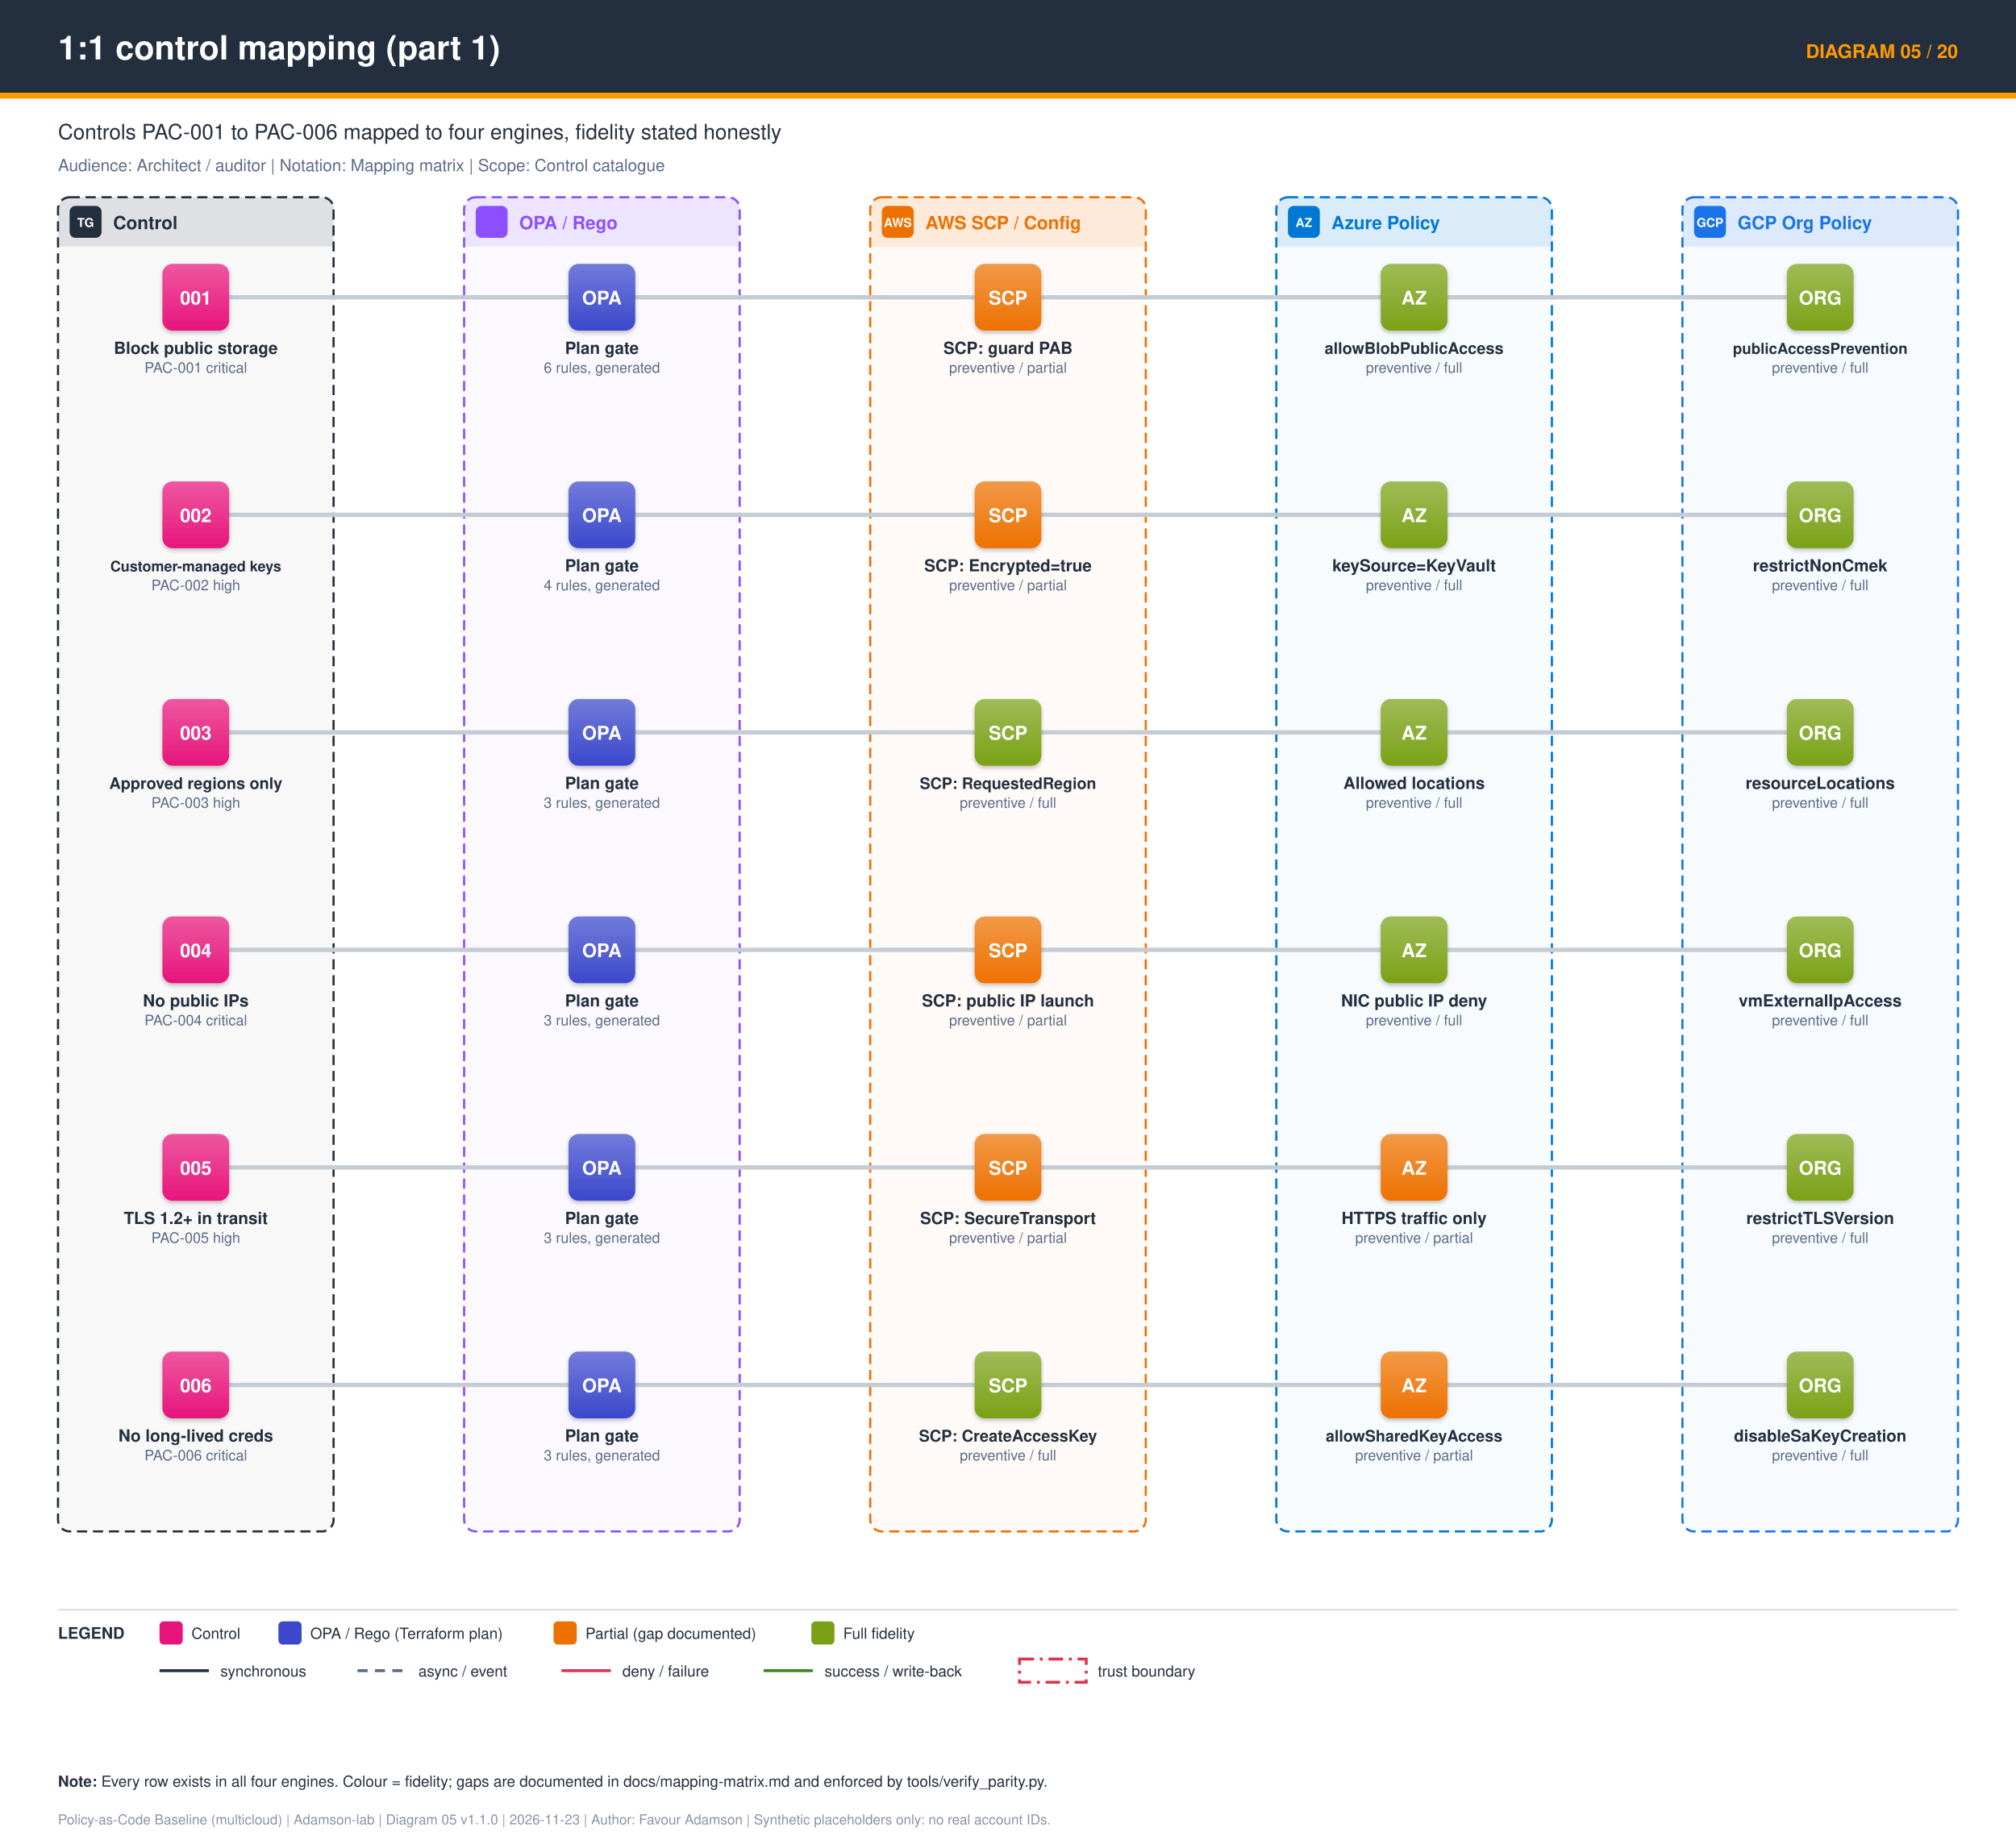
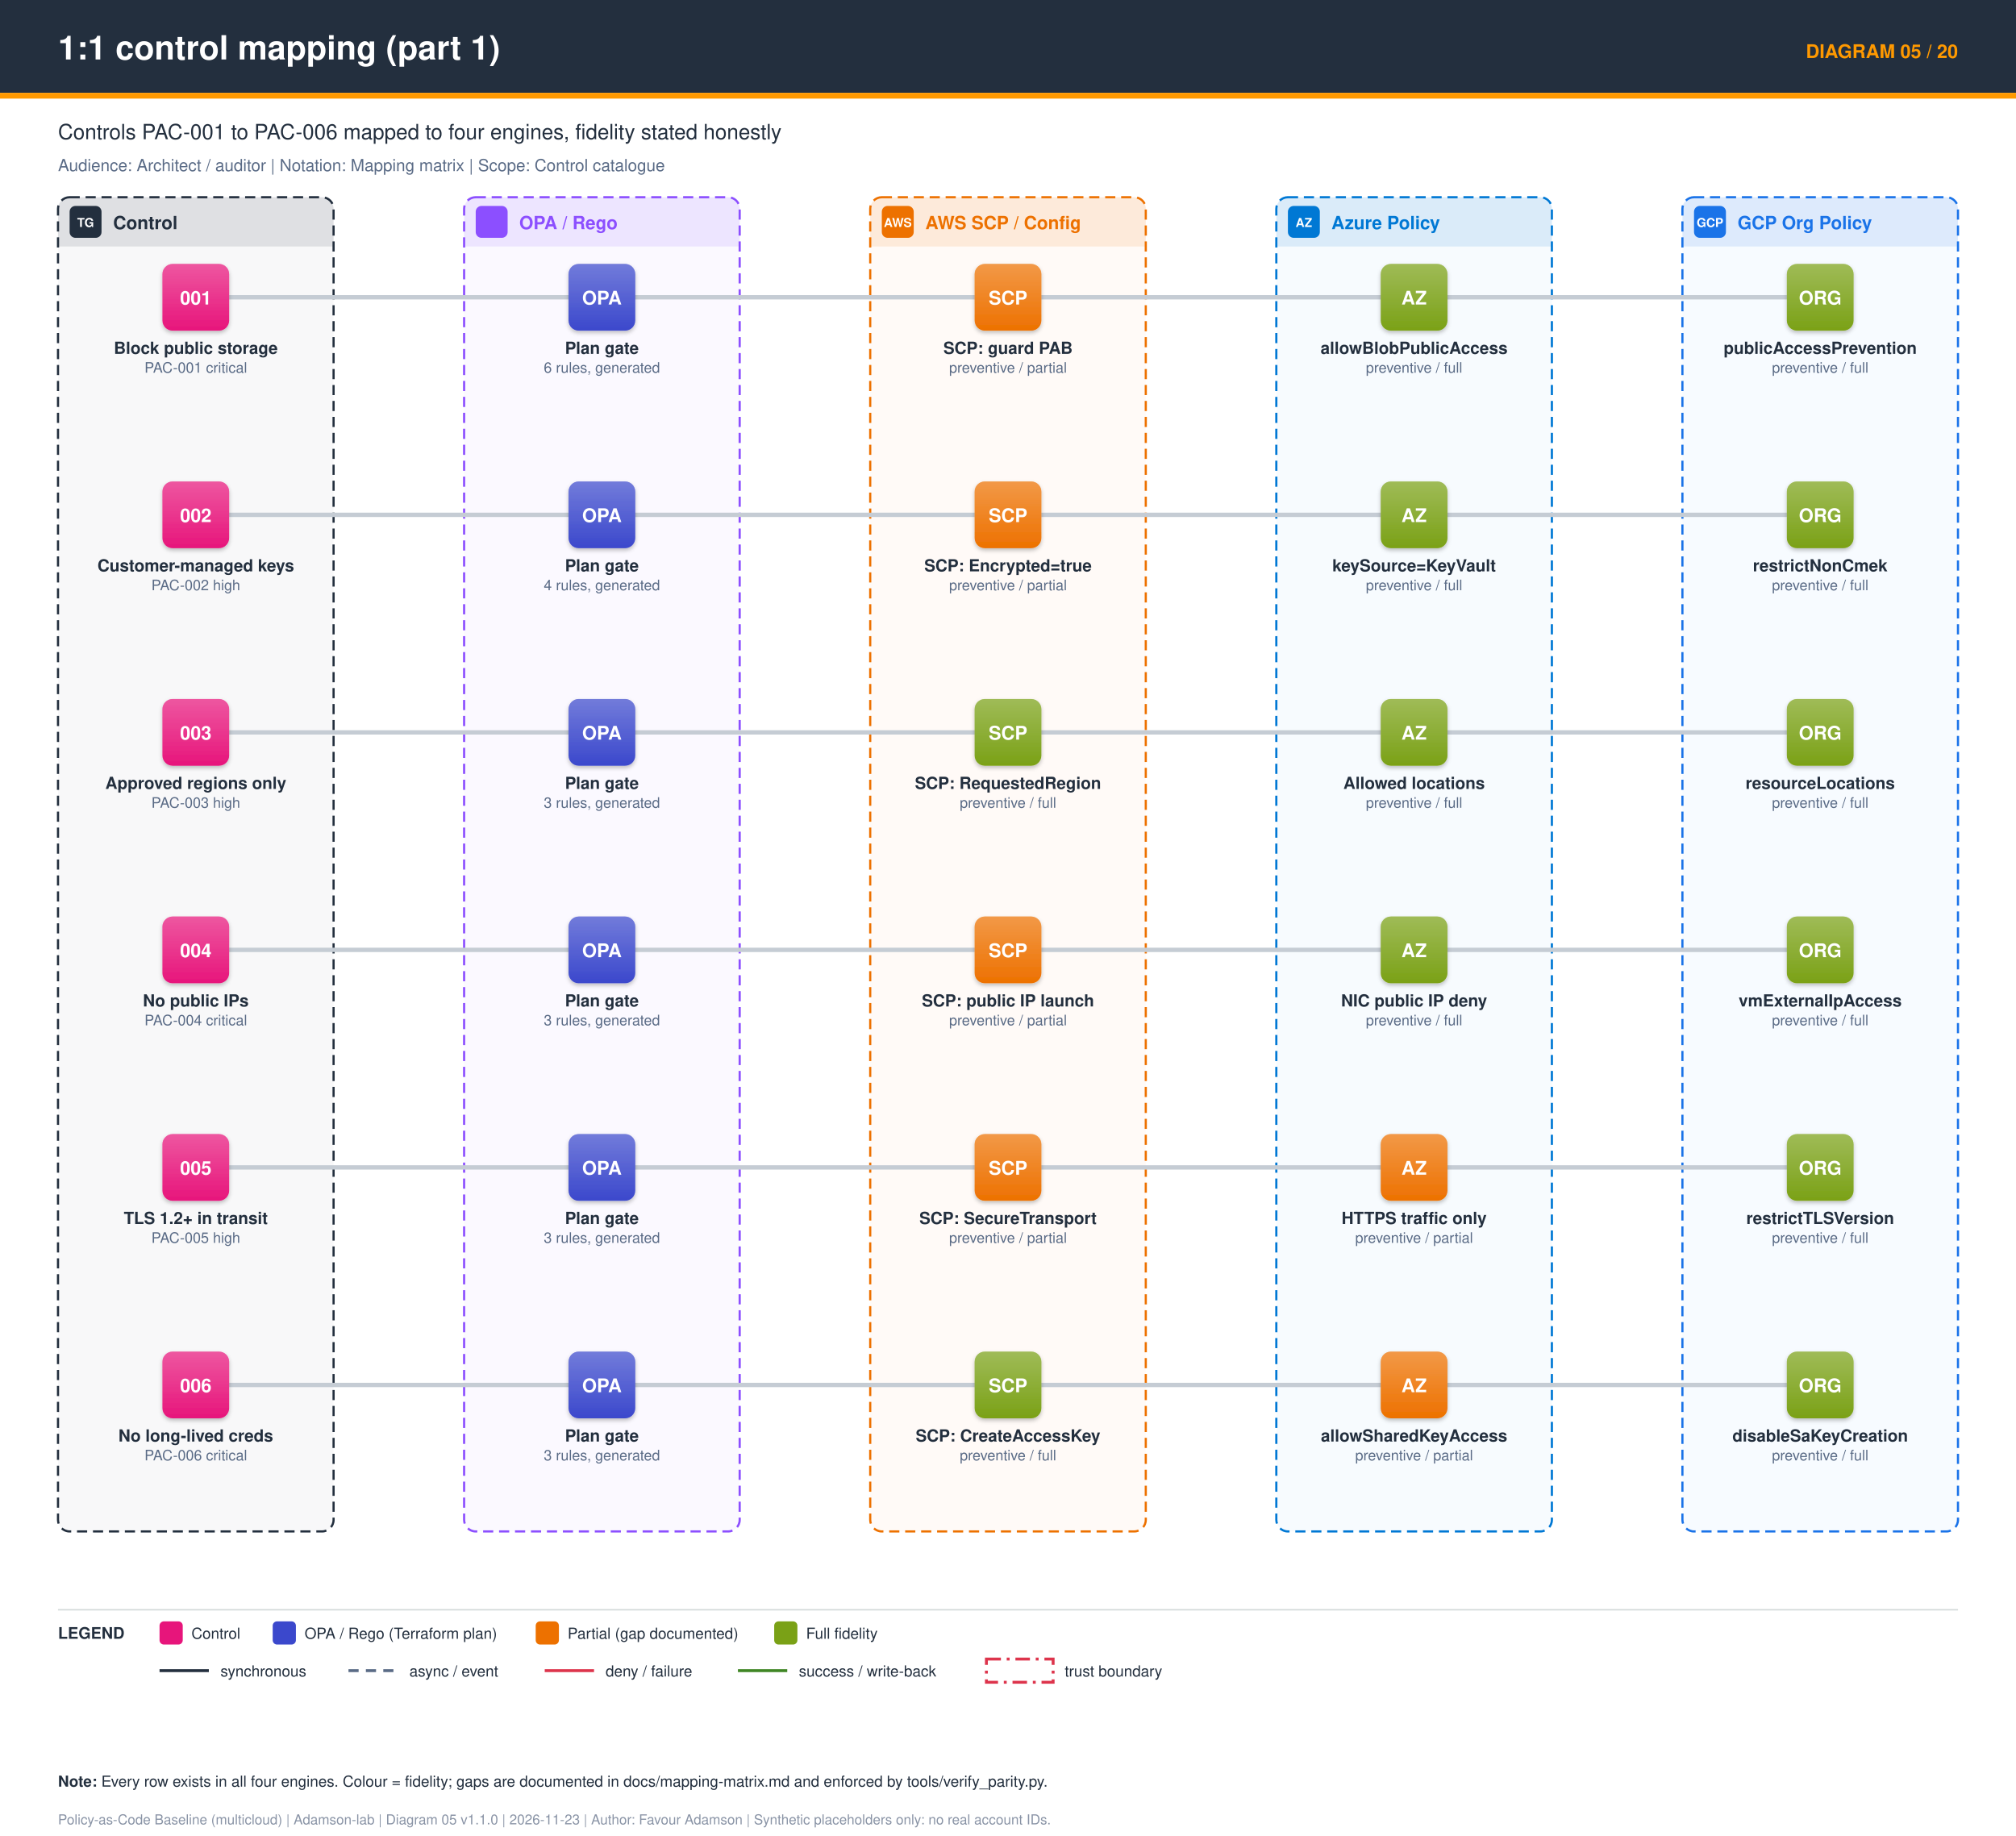
<svg xmlns="http://www.w3.org/2000/svg" viewBox="0 0 1390 1266" width="1390" height="1266" font-family="'Amazon Ember','Segoe UI',Helvetica,Arial,sans-serif">
  <defs>
    <linearGradient id="sheen" x1="0" y1="0" x2="0" y2="1">
      <stop offset="0" stop-color="#fff" stop-opacity=".28" />
      <stop offset="1" stop-color="#fff" stop-opacity="0" />
    </linearGradient>
    <filter id="sh" x="-10%" y="-10%" width="120%" height="130%">
      <feDropShadow dx="0" dy="1.5" stdDeviation="1.6" flood-opacity=".25" />
    </filter>
    <marker id="m0" viewBox="0 0 10 10" refX="9" refY="5" markerWidth="7" markerHeight="7" orient="auto">
      <path d="M0,0 L10,5 L0,10 z" fill="#232F3E" />
    </marker>
    <marker id="m1" viewBox="0 0 10 10" refX="9" refY="5" markerWidth="7" markerHeight="7" orient="auto">
      <path d="M0,0 L10,5 L0,10 z" fill="#5A6B86" />
    </marker>
    <marker id="m2" viewBox="0 0 10 10" refX="9" refY="5" markerWidth="7" markerHeight="7" orient="auto">
      <path d="M0,0 L10,5 L0,10 z" fill="#DD344C" />
    </marker>
    <marker id="m3" viewBox="0 0 10 10" refX="9" refY="5" markerWidth="7" markerHeight="7" orient="auto">
      <path d="M0,0 L10,5 L0,10 z" fill="#3F8624" />
    </marker>
  </defs>
  <rect width="1390" height="1266" fill="#fff" />
  <rect width="1390" height="64" fill="#232F3E" />
  <rect y="64" width="1390" height="4" fill="#FF9900" />
  <text x="40" y="41" fill="#fff" font-size="23" font-weight="700">1:1 control mapping (part 1)</text>
  <text x="1350" y="40" fill="#FF9900" font-size="13" font-weight="700" text-anchor="end">DIAGRAM 05 / 20</text>
  <text x="40" y="96" fill="#232F3E" font-size="14.5">Controls PAC-001 to PAC-006 mapped to four engines, fidelity stated honestly</text>
  <text x="40" y="118" fill="#5A6B86" font-size="11.5">Audience: Architect / auditor  |  Notation: Mapping matrix  |  Scope: Control catalogue</text>
  <clipPath id="gc0">
    <rect x="40" y="136" width="190" height="920" rx="8" />
  </clipPath>
  <rect x="40" y="136" width="190" height="920" rx="8" fill="#232F3E" fill-opacity=".035" />
  <rect x="40" y="136" width="190" height="34" fill="#232F3E" fill-opacity=".12" clip-path="url(#gc0)" />
  <rect x="48" y="142" width="22" height="22" rx="4" fill="#232F3E" />
  <text x="59" y="156.5" fill="#fff" font-size="8.5" font-weight="700" text-anchor="middle">TG</text>
  <text x="78" y="158" fill="#232F3E" font-size="12.5" font-weight="700">Control</text>
  <rect x="40" y="136" width="190" height="920" rx="8" fill="none" stroke="#232F3E" stroke-width="1.5" stroke-dasharray="7 4" />
  <clipPath id="gc1">
    <rect x="320" y="136" width="190" height="920" rx="8" />
  </clipPath>
  <rect x="320" y="136" width="190" height="920" rx="8" fill="#8C4FFF" fill-opacity=".035" />
  <rect x="320" y="136" width="190" height="34" fill="#8C4FFF" fill-opacity=".12" clip-path="url(#gc1)" />
  <rect x="328" y="142" width="22" height="22" rx="4" fill="#8C4FFF" />
  <text x="358" y="158" fill="#8C4FFF" font-size="12.5" font-weight="700">OPA / Rego</text>
  <rect x="320" y="136" width="190" height="920" rx="8" fill="none" stroke="#8C4FFF" stroke-width="1.5" stroke-dasharray="7 4" />
  <clipPath id="gc2">
    <rect x="600" y="136" width="190" height="920" rx="8" />
  </clipPath>
  <rect x="600" y="136" width="190" height="920" rx="8" fill="#ED7100" fill-opacity=".035" />
  <rect x="600" y="136" width="190" height="34" fill="#ED7100" fill-opacity=".12" clip-path="url(#gc2)" />
  <rect x="608" y="142" width="22" height="22" rx="4" fill="#ED7100" />
  <text x="619" y="156.5" fill="#fff" font-size="8.5" font-weight="700" text-anchor="middle">AWS</text>
  <text x="638" y="158" fill="#ED7100" font-size="12.5" font-weight="700">AWS SCP / Config</text>
  <rect x="600" y="136" width="190" height="920" rx="8" fill="none" stroke="#ED7100" stroke-width="1.5" stroke-dasharray="7 4" />
  <clipPath id="gc3">
    <rect x="880" y="136" width="190" height="920" rx="8" />
  </clipPath>
  <rect x="880" y="136" width="190" height="920" rx="8" fill="#0078D4" fill-opacity=".035" />
  <rect x="880" y="136" width="190" height="34" fill="#0078D4" fill-opacity=".12" clip-path="url(#gc3)" />
  <rect x="888" y="142" width="22" height="22" rx="4" fill="#0078D4" />
  <text x="899" y="156.5" fill="#fff" font-size="8.5" font-weight="700" text-anchor="middle">AZ</text>
  <text x="918" y="158" fill="#0078D4" font-size="12.5" font-weight="700">Azure Policy</text>
  <rect x="880" y="136" width="190" height="920" rx="8" fill="none" stroke="#0078D4" stroke-width="1.5" stroke-dasharray="7 4" />
  <clipPath id="gc4">
    <rect x="1160" y="136" width="190" height="920" rx="8" />
  </clipPath>
  <rect x="1160" y="136" width="190" height="920" rx="8" fill="#1A73E8" fill-opacity=".035" />
  <rect x="1160" y="136" width="190" height="34" fill="#1A73E8" fill-opacity=".12" clip-path="url(#gc4)" />
  <rect x="1168" y="142" width="22" height="22" rx="4" fill="#1A73E8" />
  <text x="1179" y="156.5" fill="#fff" font-size="8.5" font-weight="700" text-anchor="middle">GCP</text>
  <text x="1198" y="158" fill="#1A73E8" font-size="12.5" font-weight="700">GCP Org Policy</text>
  <rect x="1160" y="136" width="190" height="920" rx="8" fill="none" stroke="#1A73E8" stroke-width="1.5" stroke-dasharray="7 4" />
  <line x1="135" y1="205" x2="1255" y2="205" stroke="#C5CCD4" stroke-width="3" stroke-linecap="round" />
  <line x1="135" y1="355" x2="1255" y2="355" stroke="#C5CCD4" stroke-width="3" stroke-linecap="round" />
  <line x1="135" y1="505" x2="1255" y2="505" stroke="#C5CCD4" stroke-width="3" stroke-linecap="round" />
  <line x1="135" y1="655" x2="1255" y2="655" stroke="#C5CCD4" stroke-width="3" stroke-linecap="round" />
  <line x1="135" y1="805" x2="1255" y2="805" stroke="#C5CCD4" stroke-width="3" stroke-linecap="round" />
  <line x1="135" y1="955" x2="1255" y2="955" stroke="#C5CCD4" stroke-width="3" stroke-linecap="round" />
  <g filter="url(#sh)">
    <rect x="112.0" y="182" width="46" height="46" rx="7" fill="#E7157B" />
    <rect x="112.0" y="182" width="46" height="46" rx="7" fill="url(#sheen)" />
  </g>
  <text x="135.0" y="210.0" fill="#fff" font-size="13" font-weight="700" text-anchor="middle">001</text>
  <text x="135.0" y="244" fill="#232F3E" font-size="11.5" font-weight="600" text-anchor="middle">Block public storage</text>
  <text x="135.0" y="257" fill="#5A6B86" font-size="10" font-weight="400" text-anchor="middle">PAC-001 critical</text>
  <g filter="url(#sh)">
    <rect x="112.0" y="332" width="46" height="46" rx="7" fill="#E7157B" />
    <rect x="112.0" y="332" width="46" height="46" rx="7" fill="url(#sheen)" />
  </g>
  <text x="135.0" y="360.0" fill="#fff" font-size="13" font-weight="700" text-anchor="middle">002</text>
-   <text x="135.0" y="394" fill="#232F3E" font-size="10.0" font-weight="600" text-anchor="middle">Customer-managed keys</text>
+   <text x="135.0" y="394" fill="#232F3E" font-size="11.5" font-weight="600" text-anchor="middle">Customer-managed keys</text>
  <text x="135.0" y="407" fill="#5A6B86" font-size="10" font-weight="400" text-anchor="middle">PAC-002 high</text>
  <g filter="url(#sh)">
    <rect x="112.0" y="482" width="46" height="46" rx="7" fill="#E7157B" />
    <rect x="112.0" y="482" width="46" height="46" rx="7" fill="url(#sheen)" />
  </g>
  <text x="135.0" y="510.0" fill="#fff" font-size="13" font-weight="700" text-anchor="middle">003</text>
-   <text x="135.0" y="544" fill="#232F3E" font-size="11.0" font-weight="600" text-anchor="middle">Approved regions only</text>
+   <text x="135.0" y="544" fill="#232F3E" font-size="11.5" font-weight="600" text-anchor="middle">Approved regions only</text>
  <text x="135.0" y="557" fill="#5A6B86" font-size="10" font-weight="400" text-anchor="middle">PAC-003 high</text>
  <g filter="url(#sh)">
    <rect x="112.0" y="632" width="46" height="46" rx="7" fill="#E7157B" />
    <rect x="112.0" y="632" width="46" height="46" rx="7" fill="url(#sheen)" />
  </g>
  <text x="135.0" y="660.0" fill="#fff" font-size="13" font-weight="700" text-anchor="middle">004</text>
  <text x="135.0" y="694" fill="#232F3E" font-size="11.5" font-weight="600" text-anchor="middle">No public IPs</text>
  <text x="135.0" y="707" fill="#5A6B86" font-size="10" font-weight="400" text-anchor="middle">PAC-004 critical</text>
  <g filter="url(#sh)">
    <rect x="112.0" y="782" width="46" height="46" rx="7" fill="#E7157B" />
    <rect x="112.0" y="782" width="46" height="46" rx="7" fill="url(#sheen)" />
  </g>
  <text x="135.0" y="810.0" fill="#fff" font-size="13" font-weight="700" text-anchor="middle">005</text>
  <text x="135.0" y="844" fill="#232F3E" font-size="11.5" font-weight="600" text-anchor="middle">TLS 1.2+ in transit</text>
  <text x="135.0" y="857" fill="#5A6B86" font-size="10" font-weight="400" text-anchor="middle">PAC-005 high</text>
  <g filter="url(#sh)">
    <rect x="112.0" y="932" width="46" height="46" rx="7" fill="#E7157B" />
    <rect x="112.0" y="932" width="46" height="46" rx="7" fill="url(#sheen)" />
  </g>
  <text x="135.0" y="960.0" fill="#fff" font-size="13" font-weight="700" text-anchor="middle">006</text>
  <text x="135.0" y="994" fill="#232F3E" font-size="11.5" font-weight="600" text-anchor="middle">No long-lived creds</text>
  <text x="135.0" y="1007" fill="#5A6B86" font-size="10" font-weight="400" text-anchor="middle">PAC-006 critical</text>
  <g filter="url(#sh)">
    <rect x="392.0" y="182" width="46" height="46" rx="7" fill="#3B48CC" />
    <rect x="392.0" y="182" width="46" height="46" rx="7" fill="url(#sheen)" />
  </g>
  <text x="415.0" y="210.0" fill="#fff" font-size="13" font-weight="700" text-anchor="middle">OPA</text>
  <text x="415.0" y="244" fill="#232F3E" font-size="11.5" font-weight="600" text-anchor="middle">Plan gate</text>
  <text x="415.0" y="257" fill="#5A6B86" font-size="10" font-weight="400" text-anchor="middle">6 rules, generated</text>
  <g filter="url(#sh)">
    <rect x="392.0" y="332" width="46" height="46" rx="7" fill="#3B48CC" />
    <rect x="392.0" y="332" width="46" height="46" rx="7" fill="url(#sheen)" />
  </g>
  <text x="415.0" y="360.0" fill="#fff" font-size="13" font-weight="700" text-anchor="middle">OPA</text>
  <text x="415.0" y="394" fill="#232F3E" font-size="11.5" font-weight="600" text-anchor="middle">Plan gate</text>
  <text x="415.0" y="407" fill="#5A6B86" font-size="10" font-weight="400" text-anchor="middle">4 rules, generated</text>
  <g filter="url(#sh)">
    <rect x="392.0" y="482" width="46" height="46" rx="7" fill="#3B48CC" />
    <rect x="392.0" y="482" width="46" height="46" rx="7" fill="url(#sheen)" />
  </g>
  <text x="415.0" y="510.0" fill="#fff" font-size="13" font-weight="700" text-anchor="middle">OPA</text>
  <text x="415.0" y="544" fill="#232F3E" font-size="11.5" font-weight="600" text-anchor="middle">Plan gate</text>
  <text x="415.0" y="557" fill="#5A6B86" font-size="10" font-weight="400" text-anchor="middle">3 rules, generated</text>
  <g filter="url(#sh)">
    <rect x="392.0" y="632" width="46" height="46" rx="7" fill="#3B48CC" />
    <rect x="392.0" y="632" width="46" height="46" rx="7" fill="url(#sheen)" />
  </g>
  <text x="415.0" y="660.0" fill="#fff" font-size="13" font-weight="700" text-anchor="middle">OPA</text>
  <text x="415.0" y="694" fill="#232F3E" font-size="11.5" font-weight="600" text-anchor="middle">Plan gate</text>
  <text x="415.0" y="707" fill="#5A6B86" font-size="10" font-weight="400" text-anchor="middle">3 rules, generated</text>
  <g filter="url(#sh)">
    <rect x="392.0" y="782" width="46" height="46" rx="7" fill="#3B48CC" />
    <rect x="392.0" y="782" width="46" height="46" rx="7" fill="url(#sheen)" />
  </g>
  <text x="415.0" y="810.0" fill="#fff" font-size="13" font-weight="700" text-anchor="middle">OPA</text>
  <text x="415.0" y="844" fill="#232F3E" font-size="11.5" font-weight="600" text-anchor="middle">Plan gate</text>
  <text x="415.0" y="857" fill="#5A6B86" font-size="10" font-weight="400" text-anchor="middle">3 rules, generated</text>
  <g filter="url(#sh)">
    <rect x="392.0" y="932" width="46" height="46" rx="7" fill="#3B48CC" />
    <rect x="392.0" y="932" width="46" height="46" rx="7" fill="url(#sheen)" />
  </g>
  <text x="415.0" y="960.0" fill="#fff" font-size="13" font-weight="700" text-anchor="middle">OPA</text>
  <text x="415.0" y="994" fill="#232F3E" font-size="11.5" font-weight="600" text-anchor="middle">Plan gate</text>
  <text x="415.0" y="1007" fill="#5A6B86" font-size="10" font-weight="400" text-anchor="middle">3 rules, generated</text>
  <g filter="url(#sh)">
    <rect x="672.0" y="182" width="46" height="46" rx="7" fill="#ED7100" />
    <rect x="672.0" y="182" width="46" height="46" rx="7" fill="url(#sheen)" />
  </g>
  <text x="695.0" y="210.0" fill="#fff" font-size="13" font-weight="700" text-anchor="middle">SCP</text>
  <text x="695.0" y="244" fill="#232F3E" font-size="11.5" font-weight="600" text-anchor="middle">SCP: guard PAB</text>
  <text x="695.0" y="257" fill="#5A6B86" font-size="10" font-weight="400" text-anchor="middle">preventive / partial</text>
  <g filter="url(#sh)">
    <rect x="672.0" y="332" width="46" height="46" rx="7" fill="#ED7100" />
    <rect x="672.0" y="332" width="46" height="46" rx="7" fill="url(#sheen)" />
  </g>
  <text x="695.0" y="360.0" fill="#fff" font-size="13" font-weight="700" text-anchor="middle">SCP</text>
  <text x="695.0" y="394" fill="#232F3E" font-size="11.5" font-weight="600" text-anchor="middle">SCP: Encrypted=true</text>
  <text x="695.0" y="407" fill="#5A6B86" font-size="10" font-weight="400" text-anchor="middle">preventive / partial</text>
  <g filter="url(#sh)">
    <rect x="672.0" y="482" width="46" height="46" rx="7" fill="#7AA116" />
    <rect x="672.0" y="482" width="46" height="46" rx="7" fill="url(#sheen)" />
  </g>
  <text x="695.0" y="510.0" fill="#fff" font-size="13" font-weight="700" text-anchor="middle">SCP</text>
-   <text x="695.0" y="544" fill="#232F3E" font-size="10.9" font-weight="600" text-anchor="middle">SCP: RequestedRegion</text>
+   <text x="695.0" y="544" fill="#232F3E" font-size="11.5" font-weight="600" text-anchor="middle">SCP: RequestedRegion</text>
  <text x="695.0" y="557" fill="#5A6B86" font-size="10" font-weight="400" text-anchor="middle">preventive / full</text>
  <g filter="url(#sh)">
    <rect x="672.0" y="632" width="46" height="46" rx="7" fill="#ED7100" />
    <rect x="672.0" y="632" width="46" height="46" rx="7" fill="url(#sheen)" />
  </g>
  <text x="695.0" y="660.0" fill="#fff" font-size="13" font-weight="700" text-anchor="middle">SCP</text>
  <text x="695.0" y="694" fill="#232F3E" font-size="11.5" font-weight="600" text-anchor="middle">SCP: public IP launch</text>
  <text x="695.0" y="707" fill="#5A6B86" font-size="10" font-weight="400" text-anchor="middle">preventive / partial</text>
  <g filter="url(#sh)">
    <rect x="672.0" y="782" width="46" height="46" rx="7" fill="#ED7100" />
    <rect x="672.0" y="782" width="46" height="46" rx="7" fill="url(#sheen)" />
  </g>
  <text x="695.0" y="810.0" fill="#fff" font-size="13" font-weight="700" text-anchor="middle">SCP</text>
-   <text x="695.0" y="844" fill="#232F3E" font-size="11.4" font-weight="600" text-anchor="middle">SCP: SecureTransport</text>
+   <text x="695.0" y="844" fill="#232F3E" font-size="11.5" font-weight="600" text-anchor="middle">SCP: SecureTransport</text>
  <text x="695.0" y="857" fill="#5A6B86" font-size="10" font-weight="400" text-anchor="middle">preventive / partial</text>
  <g filter="url(#sh)">
    <rect x="672.0" y="932" width="46" height="46" rx="7" fill="#7AA116" />
    <rect x="672.0" y="932" width="46" height="46" rx="7" fill="url(#sheen)" />
  </g>
  <text x="695.0" y="960.0" fill="#fff" font-size="13" font-weight="700" text-anchor="middle">SCP</text>
-   <text x="695.0" y="994" fill="#232F3E" font-size="11.1" font-weight="600" text-anchor="middle">SCP: CreateAccessKey</text>
+   <text x="695.0" y="994" fill="#232F3E" font-size="11.5" font-weight="600" text-anchor="middle">SCP: CreateAccessKey</text>
  <text x="695.0" y="1007" fill="#5A6B86" font-size="10" font-weight="400" text-anchor="middle">preventive / full</text>
  <g filter="url(#sh)">
    <rect x="952.0" y="182" width="46" height="46" rx="7" fill="#7AA116" />
    <rect x="952.0" y="182" width="46" height="46" rx="7" fill="url(#sheen)" />
  </g>
  <text x="975.0" y="210.0" fill="#fff" font-size="13" font-weight="700" text-anchor="middle">AZ</text>
-   <text x="975.0" y="244" fill="#232F3E" font-size="11.0" font-weight="600" text-anchor="middle">allowBlobPublicAccess</text>
+   <text x="975.0" y="244" fill="#232F3E" font-size="11.5" font-weight="600" text-anchor="middle">allowBlobPublicAccess</text>
  <text x="975.0" y="257" fill="#5A6B86" font-size="10" font-weight="400" text-anchor="middle">preventive / full</text>
  <g filter="url(#sh)">
    <rect x="952.0" y="332" width="46" height="46" rx="7" fill="#7AA116" />
    <rect x="952.0" y="332" width="46" height="46" rx="7" fill="url(#sheen)" />
  </g>
  <text x="975.0" y="360.0" fill="#fff" font-size="13" font-weight="700" text-anchor="middle">AZ</text>
  <text x="975.0" y="394" fill="#232F3E" font-size="11.5" font-weight="600" text-anchor="middle">keySource=KeyVault</text>
  <text x="975.0" y="407" fill="#5A6B86" font-size="10" font-weight="400" text-anchor="middle">preventive / full</text>
  <g filter="url(#sh)">
    <rect x="952.0" y="482" width="46" height="46" rx="7" fill="#7AA116" />
    <rect x="952.0" y="482" width="46" height="46" rx="7" fill="url(#sheen)" />
  </g>
  <text x="975.0" y="510.0" fill="#fff" font-size="13" font-weight="700" text-anchor="middle">AZ</text>
  <text x="975.0" y="544" fill="#232F3E" font-size="11.5" font-weight="600" text-anchor="middle">Allowed locations</text>
  <text x="975.0" y="557" fill="#5A6B86" font-size="10" font-weight="400" text-anchor="middle">preventive / full</text>
  <g filter="url(#sh)">
    <rect x="952.0" y="632" width="46" height="46" rx="7" fill="#7AA116" />
    <rect x="952.0" y="632" width="46" height="46" rx="7" fill="url(#sheen)" />
  </g>
  <text x="975.0" y="660.0" fill="#fff" font-size="13" font-weight="700" text-anchor="middle">AZ</text>
  <text x="975.0" y="694" fill="#232F3E" font-size="11.5" font-weight="600" text-anchor="middle">NIC public IP deny</text>
  <text x="975.0" y="707" fill="#5A6B86" font-size="10" font-weight="400" text-anchor="middle">preventive / full</text>
  <g filter="url(#sh)">
    <rect x="952.0" y="782" width="46" height="46" rx="7" fill="#ED7100" />
    <rect x="952.0" y="782" width="46" height="46" rx="7" fill="url(#sheen)" />
  </g>
  <text x="975.0" y="810.0" fill="#fff" font-size="13" font-weight="700" text-anchor="middle">AZ</text>
  <text x="975.0" y="844" fill="#232F3E" font-size="11.5" font-weight="600" text-anchor="middle">HTTPS traffic only</text>
  <text x="975.0" y="857" fill="#5A6B86" font-size="10" font-weight="400" text-anchor="middle">preventive / partial</text>
  <g filter="url(#sh)">
    <rect x="952.0" y="932" width="46" height="46" rx="7" fill="#ED7100" />
    <rect x="952.0" y="932" width="46" height="46" rx="7" fill="url(#sheen)" />
  </g>
  <text x="975.0" y="960.0" fill="#fff" font-size="13" font-weight="700" text-anchor="middle">AZ</text>
-   <text x="975.0" y="994" fill="#232F3E" font-size="10.9" font-weight="600" text-anchor="middle">allowSharedKeyAccess</text>
+   <text x="975.0" y="994" fill="#232F3E" font-size="11.5" font-weight="600" text-anchor="middle">allowSharedKeyAccess</text>
  <text x="975.0" y="1007" fill="#5A6B86" font-size="10" font-weight="400" text-anchor="middle">preventive / partial</text>
  <g filter="url(#sh)">
    <rect x="1232.0" y="182" width="46" height="46" rx="7" fill="#7AA116" />
    <rect x="1232.0" y="182" width="46" height="46" rx="7" fill="url(#sheen)" />
  </g>
  <text x="1255.0" y="210.0" fill="#fff" font-size="13" font-weight="700" text-anchor="middle">ORG</text>
-   <text x="1255.0" y="244" fill="#232F3E" font-size="10.4" font-weight="600" text-anchor="middle">publicAccessPrevention</text>
+   <text x="1255.0" y="244" fill="#232F3E" font-size="11.5" font-weight="600" text-anchor="middle">publicAccessPrevention</text>
  <text x="1255.0" y="257" fill="#5A6B86" font-size="10" font-weight="400" text-anchor="middle">preventive / full</text>
  <g filter="url(#sh)">
    <rect x="1232.0" y="332" width="46" height="46" rx="7" fill="#7AA116" />
    <rect x="1232.0" y="332" width="46" height="46" rx="7" fill="url(#sheen)" />
  </g>
  <text x="1255.0" y="360.0" fill="#fff" font-size="13" font-weight="700" text-anchor="middle">ORG</text>
  <text x="1255.0" y="394" fill="#232F3E" font-size="11.5" font-weight="600" text-anchor="middle">restrictNonCmek</text>
  <text x="1255.0" y="407" fill="#5A6B86" font-size="10" font-weight="400" text-anchor="middle">preventive / full</text>
  <g filter="url(#sh)">
    <rect x="1232.0" y="482" width="46" height="46" rx="7" fill="#7AA116" />
    <rect x="1232.0" y="482" width="46" height="46" rx="7" fill="url(#sheen)" />
  </g>
  <text x="1255.0" y="510.0" fill="#fff" font-size="13" font-weight="700" text-anchor="middle">ORG</text>
  <text x="1255.0" y="544" fill="#232F3E" font-size="11.5" font-weight="600" text-anchor="middle">resourceLocations</text>
  <text x="1255.0" y="557" fill="#5A6B86" font-size="10" font-weight="400" text-anchor="middle">preventive / full</text>
  <g filter="url(#sh)">
    <rect x="1232.0" y="632" width="46" height="46" rx="7" fill="#7AA116" />
    <rect x="1232.0" y="632" width="46" height="46" rx="7" fill="url(#sheen)" />
  </g>
  <text x="1255.0" y="660.0" fill="#fff" font-size="13" font-weight="700" text-anchor="middle">ORG</text>
  <text x="1255.0" y="694" fill="#232F3E" font-size="11.5" font-weight="600" text-anchor="middle">vmExternalIpAccess</text>
  <text x="1255.0" y="707" fill="#5A6B86" font-size="10" font-weight="400" text-anchor="middle">preventive / full</text>
  <g filter="url(#sh)">
    <rect x="1232.0" y="782" width="46" height="46" rx="7" fill="#7AA116" />
    <rect x="1232.0" y="782" width="46" height="46" rx="7" fill="url(#sheen)" />
  </g>
  <text x="1255.0" y="810.0" fill="#fff" font-size="13" font-weight="700" text-anchor="middle">ORG</text>
  <text x="1255.0" y="844" fill="#232F3E" font-size="11.5" font-weight="600" text-anchor="middle">restrictTLSVersion</text>
  <text x="1255.0" y="857" fill="#5A6B86" font-size="10" font-weight="400" text-anchor="middle">preventive / full</text>
  <g filter="url(#sh)">
    <rect x="1232.0" y="932" width="46" height="46" rx="7" fill="#7AA116" />
    <rect x="1232.0" y="932" width="46" height="46" rx="7" fill="url(#sheen)" />
  </g>
  <text x="1255.0" y="960.0" fill="#fff" font-size="13" font-weight="700" text-anchor="middle">ORG</text>
-   <text x="1255.0" y="994" fill="#232F3E" font-size="11.3" font-weight="600" text-anchor="middle">disableSaKeyCreation</text>
+   <text x="1255.0" y="994" fill="#232F3E" font-size="11.5" font-weight="600" text-anchor="middle">disableSaKeyCreation</text>
  <text x="1255.0" y="1007" fill="#5A6B86" font-size="10" font-weight="400" text-anchor="middle">preventive / full</text>
  <line x1="40" y1="1110" x2="1350" y2="1110" stroke="#D5DBDB" />
  <text x="40" y="1130" fill="#232F3E" font-size="11" font-weight="700">LEGEND</text>
  <rect x="110" y="1118" width="16" height="16" rx="3" fill="#E7157B" />
  <text x="132" y="1130" font-size="10.5" fill="#232F3E">Control</text>
-   <rect x="191.954" y="1118" width="16" height="16" rx="3" fill="#3B48CC" />
-   <text x="213.954" y="1130" font-size="10.5" fill="#232F3E">OPA / Rego (Terraform plan)</text>
-   <rect x="381.645" y="1118" width="16" height="16" rx="3" fill="#ED7100" />
-   <text x="403.645" y="1130" font-size="10.5" fill="#232F3E">Partial (gap documented)</text>
-   <rect x="559.379" y="1118" width="16" height="16" rx="3" fill="#7AA116" />
-   <text x="581.379" y="1130" font-size="10.5" fill="#232F3E">Full fidelity</text>
+   <rect x="188.02" y="1118" width="16" height="16" rx="3" fill="#3B48CC" />
+   <text x="210.02" y="1130" font-size="10.5" fill="#232F3E">OPA / Rego (Terraform plan)</text>
+   <rect x="369.36" y="1118" width="16" height="16" rx="3" fill="#ED7100" />
+   <text x="391.36" y="1130" font-size="10.5" fill="#232F3E">Partial (gap documented)</text>
+   <rect x="533.795" y="1118" width="16" height="16" rx="3" fill="#7AA116" />
+   <text x="555.795" y="1130" font-size="10.5" fill="#232F3E">Full fidelity</text>
  <line x1="110" y1="1152" x2="144" y2="1152" stroke="#232F3E" stroke-width="2" />
  <text x="152" y="1156" font-size="10.5" fill="#232F3E">synchronous</text>
-   <line x1="246.48" y1="1152" x2="280.48" y2="1152" stroke="#5A6B86" stroke-width="2" stroke-dasharray="7 5" />
-   <text x="288.48" y="1156" font-size="10.5" fill="#232F3E">async / event</text>
-   <line x1="387.145" y1="1152" x2="421.145" y2="1152" stroke="#DD344C" stroke-width="2" />
-   <text x="429.145" y="1156" font-size="10.5" fill="#232F3E">deny / failure</text>
-   <line x1="526.517" y1="1152" x2="560.517" y2="1152" stroke="#3F8624" stroke-width="2" />
-   <text x="568.517" y="1156" font-size="10.5" fill="#232F3E">success / write-back</text>
-   <rect x="702.939" y="1144" width="46" height="16" fill="none" stroke="#DD344C" stroke-width="2" stroke-dasharray="10 4 2 4" />
-   <text x="756.939" y="1156" font-size="10.5" fill="#232F3E">trust boundary</text>
+   <line x1="240.27" y1="1152" x2="274.27" y2="1152" stroke="#5A6B86" stroke-width="2" stroke-dasharray="7 5" />
+   <text x="282.27" y="1156" font-size="10.5" fill="#232F3E">async / event</text>
+   <line x1="375.58" y1="1152" x2="409.58" y2="1152" stroke="#DD344C" stroke-width="2" />
+   <text x="417.58" y="1156" font-size="10.5" fill="#232F3E">deny / failure</text>
+   <line x1="508.79" y1="1152" x2="542.79" y2="1152" stroke="#3F8624" stroke-width="2" />
+   <text x="550.79" y="1156" font-size="10.5" fill="#232F3E">success / write-back</text>
+   <rect x="680.115" y="1144" width="46" height="16" fill="none" stroke="#DD344C" stroke-width="2" stroke-dasharray="10 4 2 4" />
+   <text x="734.115" y="1156" font-size="10.5" fill="#232F3E">trust boundary</text>
  <text x="40" y="1232" font-size="10.5" fill="#232F3E">
    <tspan font-weight="700">Note:</tspan> Every row exists in all four engines. Colour = fidelity; gaps are documented in docs/mapping-matrix.md and enforced by tools/verify_parity.py.</text>
  <text x="40" y="1258" font-size="9.5" fill="#8A94A6">Policy-as-Code Baseline (multicloud) | Adamson-lab | Diagram 05 v1.1.0 | 2026-11-23 | Author: Favour Adamson | Synthetic placeholders only: no real account IDs.</text>
</svg>
